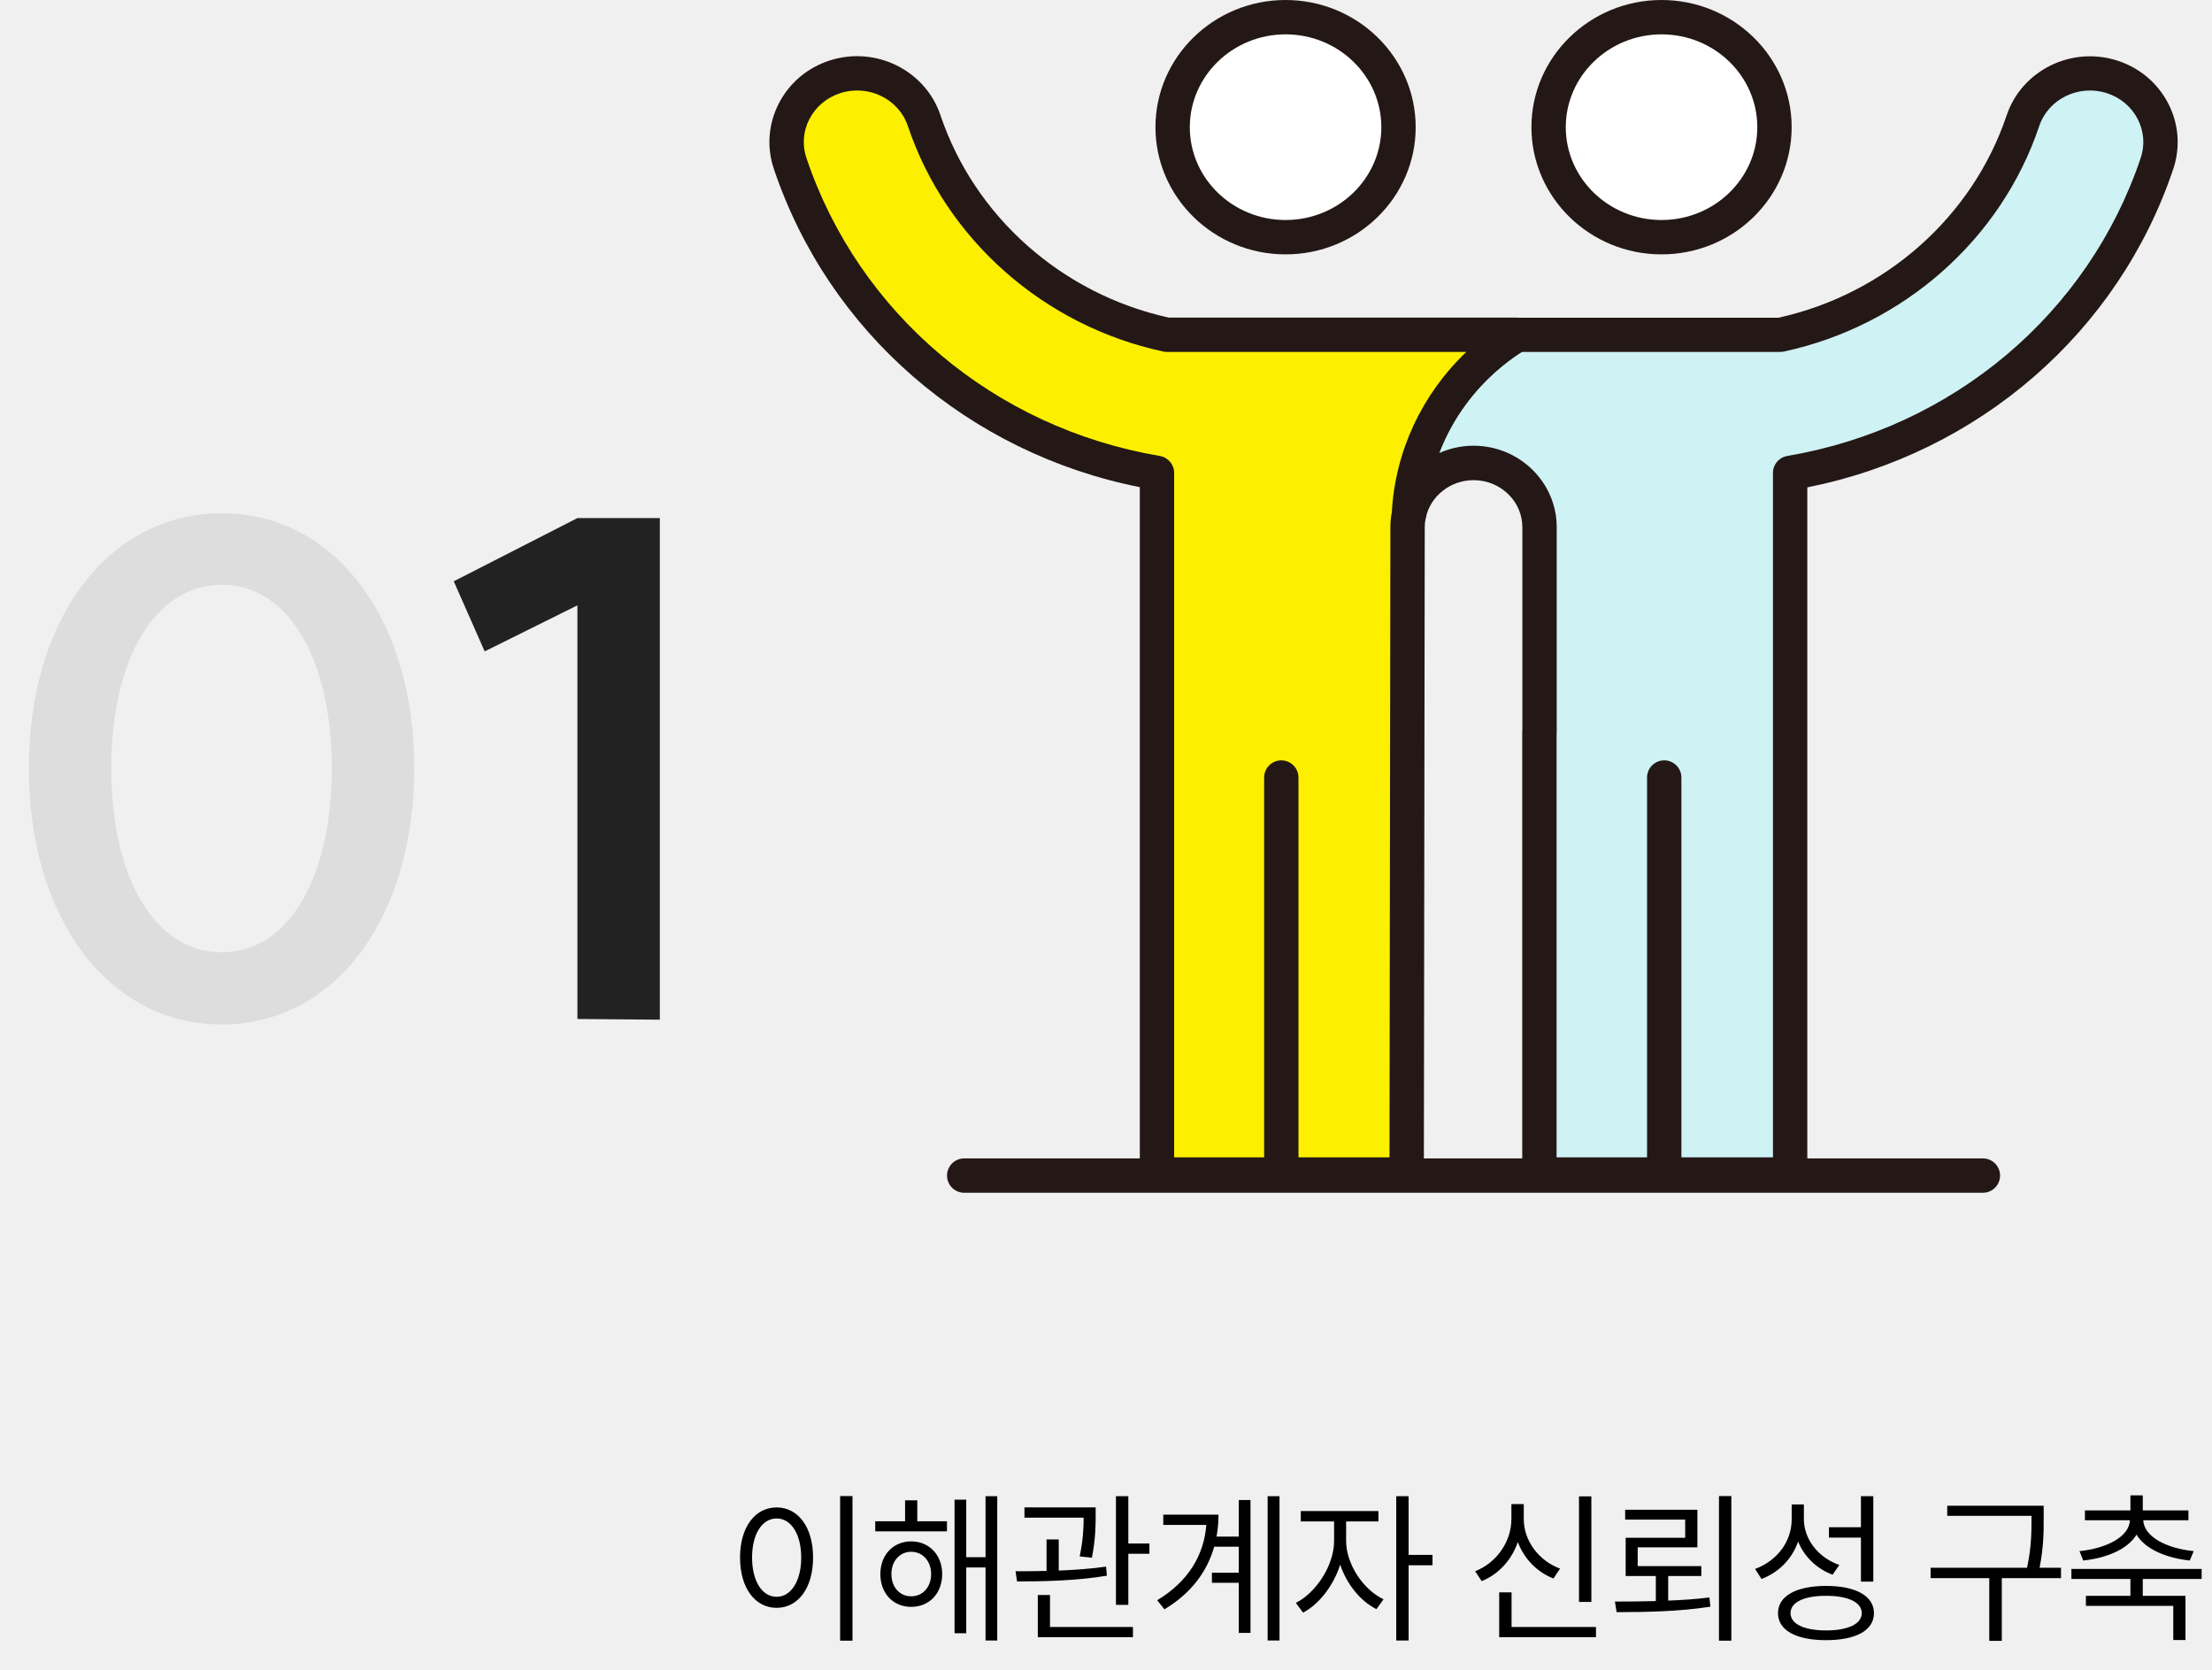
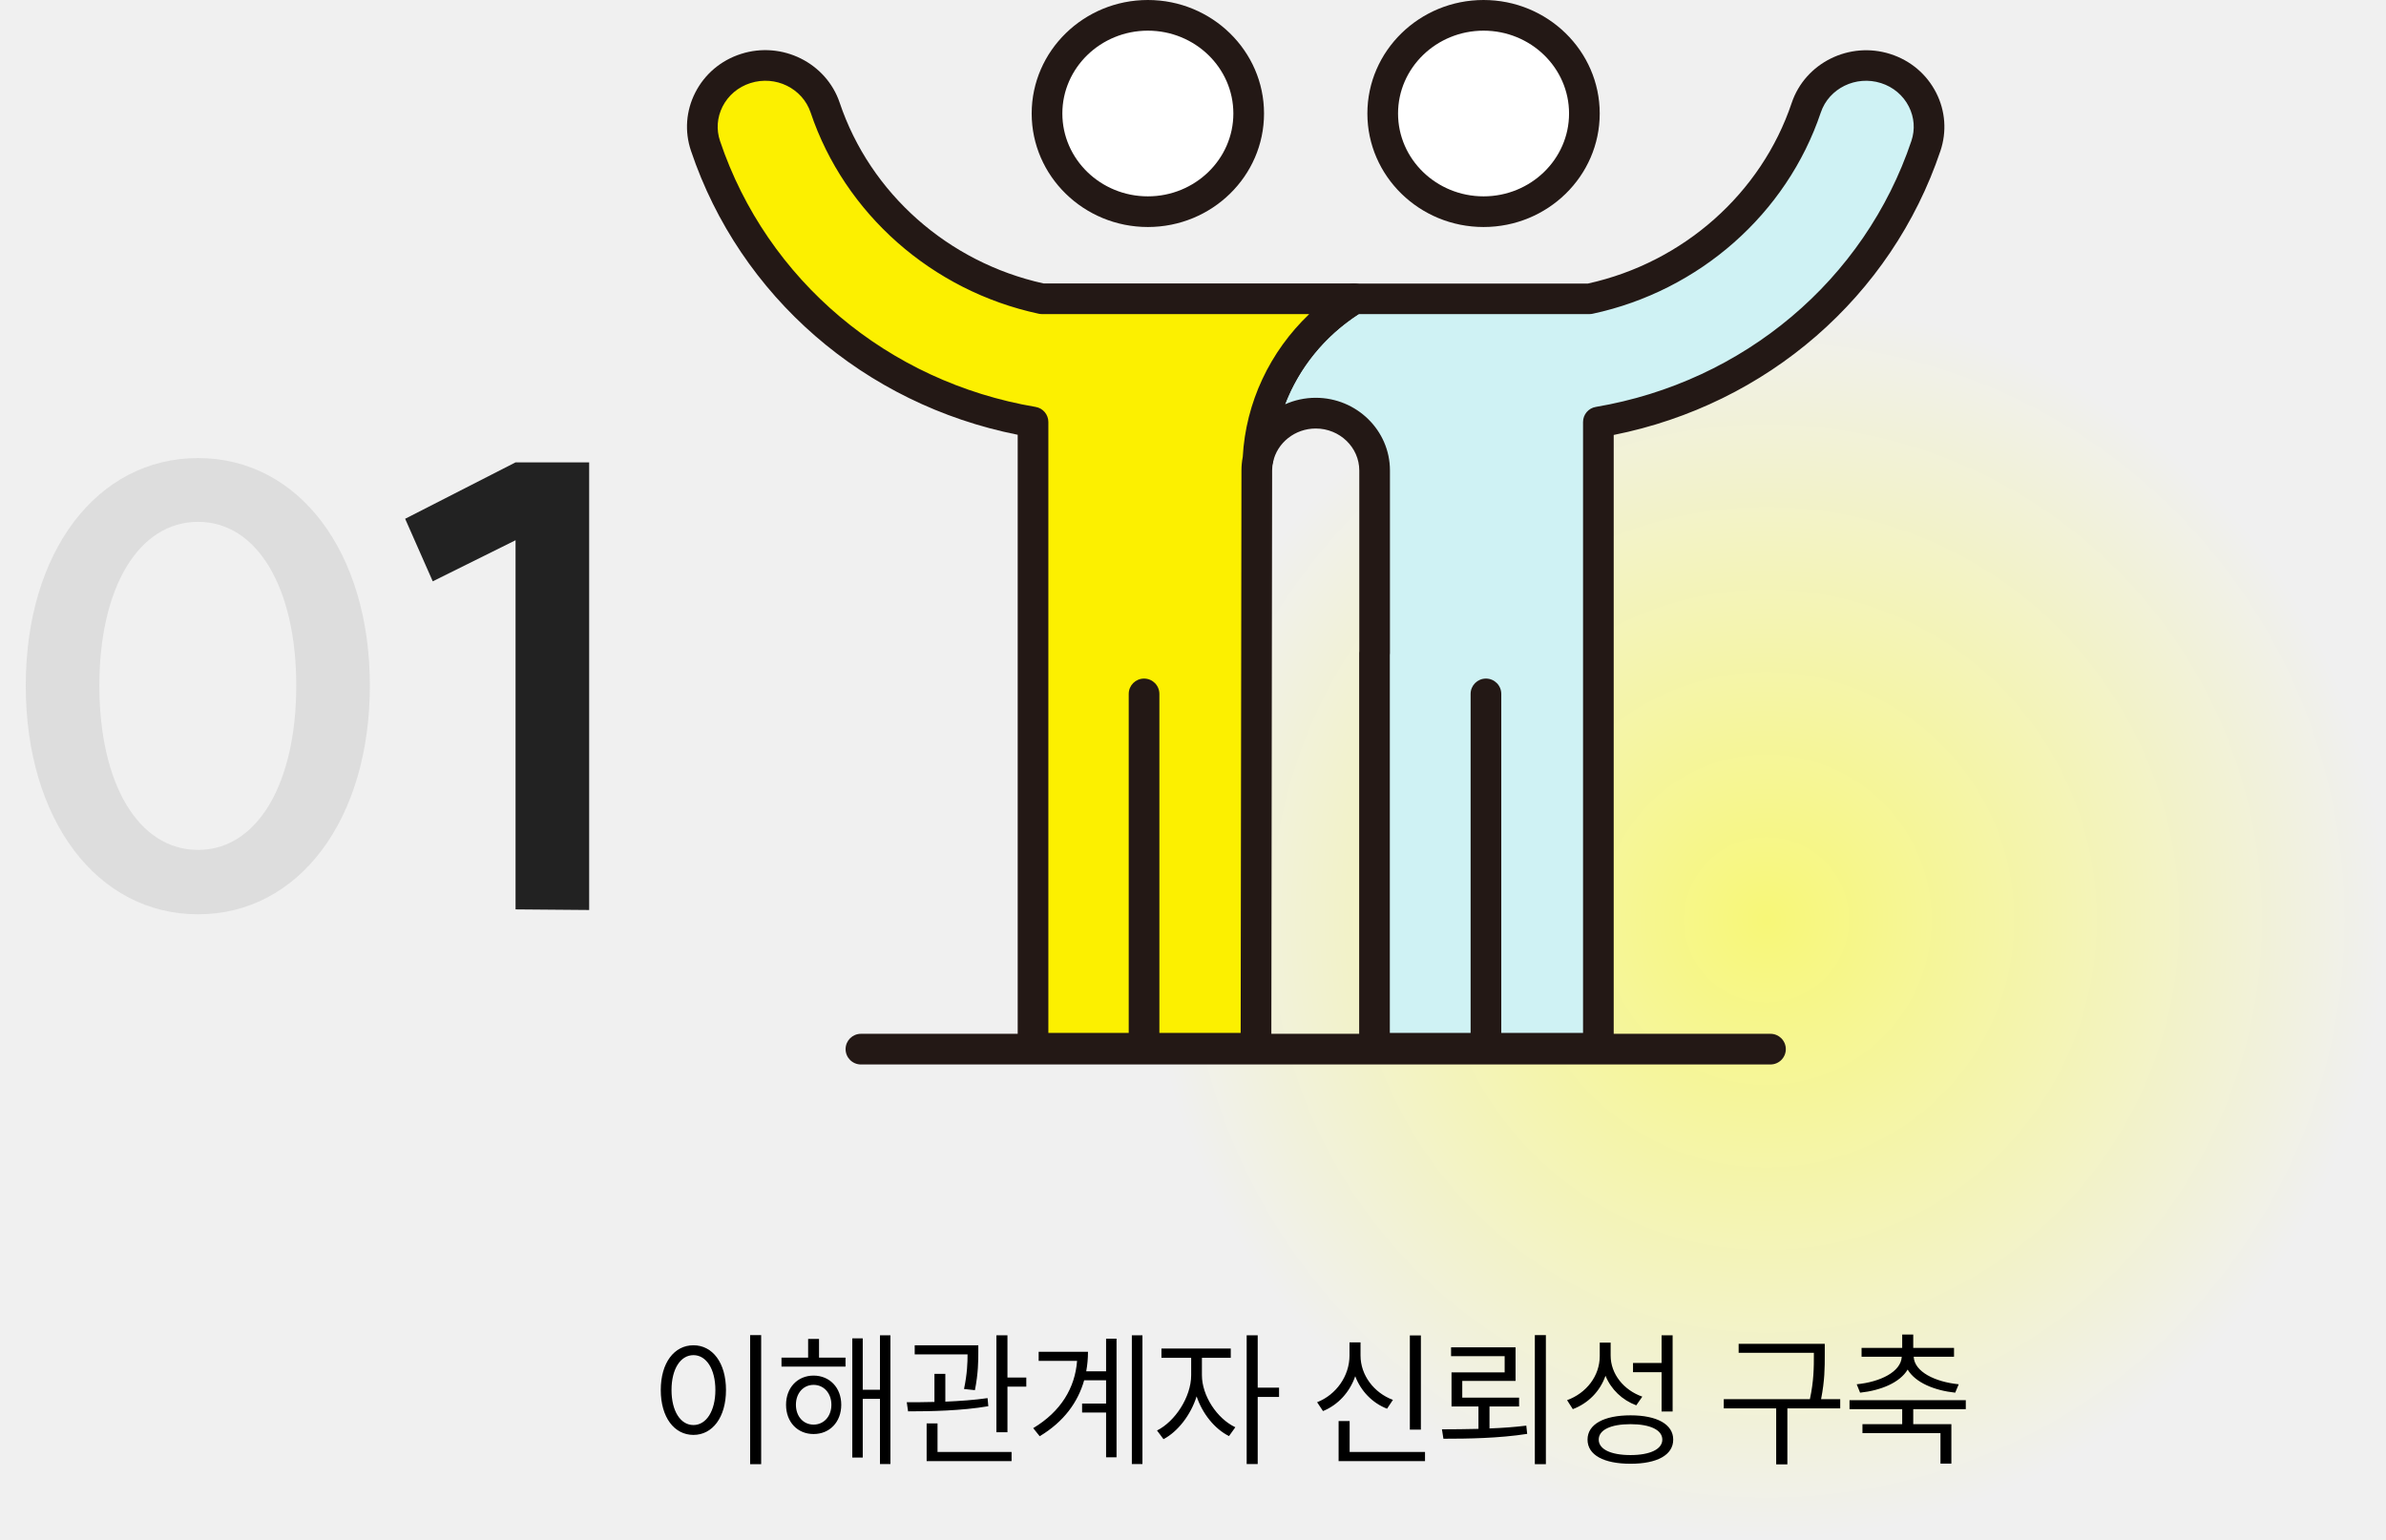
- <svg xmlns="http://www.w3.org/2000/svg" width="322" height="243" viewBox="0 0 322 243" fill="none">
+ <svg xmlns="http://www.w3.org/2000/svg" width="389" height="251" viewBox="0 0 389 251" fill="none">
+   <circle cx="288" cy="150" r="101" fill="url(#paint0_radial_822_2429)" />
  <path d="M122.296 217.728V238.776H124.096V217.728H122.296ZM107.728 226.68C107.728 231.144 109.936 234 113.056 234C116.152 234 118.36 231.144 118.36 226.68C118.36 222.216 116.152 219.384 113.056 219.384C109.936 219.384 107.728 222.216 107.728 226.68ZM109.48 226.68C109.48 223.248 110.944 220.992 113.056 220.992C115.144 220.992 116.632 223.248 116.632 226.68C116.632 230.112 115.144 232.392 113.056 232.392C110.944 232.392 109.48 230.112 109.48 226.68ZM127.409 221.4V222.864H137.849V221.4H133.529V218.352H131.753V221.4H127.409ZM128.153 229.08C128.153 231.912 130.025 233.856 132.641 233.856C135.257 233.856 137.153 231.912 137.153 229.08C137.153 226.296 135.257 224.328 132.641 224.328C130.025 224.328 128.153 226.296 128.153 229.08ZM129.761 229.08C129.761 227.208 130.961 225.84 132.641 225.84C134.321 225.84 135.545 227.208 135.545 229.08C135.545 230.976 134.321 232.32 132.641 232.32C130.961 232.32 129.761 230.976 129.761 229.08ZM138.953 237.696H140.657V228.12H143.465V238.752H145.169V217.752H143.465V226.632H140.657V218.256H138.953V237.696ZM149.129 219.384V220.872H157.745C157.745 222.192 157.697 223.992 157.169 226.512L158.945 226.704C159.497 223.92 159.497 221.832 159.497 220.488V219.384H149.129ZM147.833 228.672L148.049 230.16C151.745 230.16 156.785 230.064 161.129 229.32L161.009 228C158.849 228.312 156.449 228.48 154.121 228.576V224.04H152.345V228.624C150.737 228.672 149.177 228.672 147.833 228.672ZM151.073 238.272H164.921V236.784H152.849V232.128H151.073V238.272ZM162.449 233.568H164.249V226.128H167.321V224.64H164.249V217.752H162.449V233.568ZM176.418 228.888V230.352H180.33V237.648H182.034V218.304H180.33V223.632H177.09C177.282 222.6 177.378 221.52 177.378 220.44H169.338V221.928H175.602C175.266 226.344 172.962 230.184 168.45 232.896L169.506 234.216C173.466 231.84 175.746 228.648 176.754 225.096H180.33V228.888H176.418ZM184.53 238.752H186.258V217.752H184.53V238.752ZM189.354 219.912V221.424H194.202V224.256C194.202 227.832 191.562 231.816 188.634 233.28L189.69 234.696C192.018 233.472 194.13 230.76 195.09 227.712C196.026 230.52 198.018 233.016 200.37 234.192L201.402 232.752C198.402 231.336 195.954 227.592 195.954 224.256V221.424H200.658V219.912H189.354ZM203.25 238.752H205.05V227.808H208.53V226.296H205.05V217.752H203.25V238.752ZM229.854 217.776V233.136H231.654V217.776H229.854ZM214.734 228.672L215.694 230.112C218.166 229.104 220.062 227.016 220.95 224.424C221.862 226.848 223.734 228.792 226.134 229.728L227.094 228.288C223.998 227.136 221.814 224.256 221.814 221.064V218.904H220.014V221.064C220.014 224.376 217.854 227.448 214.734 228.672ZM218.238 238.272H232.326V236.784H220.038V231.744H218.238V238.272ZM236.575 219.72V221.16H245.311V223.8H236.647V229.368H241.039V233.016C238.951 233.064 236.911 233.088 235.087 233.088L235.327 234.624C239.335 234.624 244.375 234.552 248.983 233.832L248.839 232.488C246.919 232.728 244.879 232.872 242.839 232.944V229.368H247.663V227.928H238.399V225.192H247.087V219.72H236.575ZM250.231 238.776H252.031V217.728H250.231V238.776ZM260.815 218.952V221.136C260.815 224.4 258.631 227.184 255.487 228.336L256.423 229.8C258.943 228.84 260.863 226.896 261.751 224.352C262.663 226.584 264.463 228.312 266.767 229.176L267.751 227.76C264.727 226.704 262.591 224.064 262.591 221.064V218.952H260.815ZM258.823 234.768C258.823 237.288 261.487 238.704 265.831 238.704C270.151 238.704 272.791 237.288 272.791 234.768C272.791 232.272 270.151 230.808 265.831 230.808C261.487 230.808 258.823 232.272 258.823 234.768ZM260.647 234.768C260.647 233.184 262.591 232.248 265.831 232.248C269.023 232.248 271.015 233.184 271.015 234.768C271.015 236.328 269.023 237.288 265.831 237.288C262.591 237.288 260.647 236.328 260.647 234.768ZM266.239 223.776H270.895V230.184H272.695V217.752H270.895V222.264H266.239V223.776ZM283.459 219.144V220.608H295.723V220.968C295.723 222.936 295.723 225.168 295.075 228.168H281.035V229.68H289.579V238.8H291.403V229.68H300.019V228.168H296.899C297.499 225.12 297.499 222.96 297.499 220.968V219.144H283.459ZM301.532 228.336V229.8H310.124V232.248H303.644V233.712H316.364V238.68H318.14V232.248H311.924V229.8H320.492V228.336H301.532ZM302.708 225.744L303.26 227.112C306.644 226.752 309.74 225.48 311.012 223.344C312.284 225.48 315.38 226.752 318.764 227.112L319.34 225.744C315.476 225.36 312.116 223.704 311.996 221.256H318.572V219.816H311.924V217.632H310.124V219.816H303.5V221.256H310.052C309.932 223.704 306.572 225.36 302.708 225.744Z" fill="black" />
  <path d="M32.3 138.6C22.6 138.6 16.2 127.9 16.2 111.8C16.2 95.8 22.6 85.1 32.3 85.1C41.9 85.1 48.3 95.8 48.3 111.8C48.3 127.9 41.9 138.6 32.3 138.6ZM4.2 111.8C4.2 133.7 15.8 149.1 32.3 149.1C48.7 149.1 60.3 133.7 60.3 111.8C60.3 90 48.7 74.7 32.3 74.7C15.8 74.7 4.2 90 4.2 111.8Z" fill="#DDDDDD" />
  <path d="M96.053 75.4H84.053L66.053 84.6L70.553 94.8L84.053 88.1V148.3L96.053 148.4V75.4Z" fill="#222222" />
-   <g clip-path="url(#clip0_688_1963)">
+   <g clip-path="url(#clip0_822_2429)">
    <path d="M187.14 34.52C196.22 34.52 203.58 27.352 203.58 18.51C203.58 9.668 196.22 2.5 187.14 2.5C178.061 2.5 170.7 9.668 170.7 18.51C170.7 27.352 178.061 34.52 187.14 34.52Z" fill="white" />
    <path d="M187.14 37.02C176.7 37.02 168.2 28.72 168.2 18.51C168.2 8.3 176.7 0 187.14 0C197.58 0 206.08 8.3 206.08 18.51C206.08 28.72 197.59 37.02 187.14 37.02ZM187.14 5C179.46 5 173.2 11.06 173.2 18.51C173.2 25.96 179.45 32.02 187.14 32.02C194.83 32.02 201.08 25.96 201.08 18.51C201.08 11.06 194.83 5 187.14 5Z" fill="#231815" />
    <path d="M241.87 34.52C250.95 34.52 258.31 27.352 258.31 18.51C258.31 9.668 250.95 2.5 241.87 2.5C232.791 2.5 225.43 9.668 225.43 18.51C225.43 27.352 232.791 34.52 241.87 34.52Z" fill="white" />
    <path d="M241.87 37.02C231.43 37.02 222.93 28.72 222.93 18.51C222.93 8.3 231.43 0 241.87 0C252.31 0 260.81 8.3 260.81 18.51C260.81 28.72 252.32 37.02 241.87 37.02ZM241.87 5C234.19 5 227.93 11.06 227.93 18.51C227.93 25.96 234.18 32.02 241.87 32.02C249.56 32.02 255.81 25.96 255.81 18.51C255.81 11.06 249.56 5 241.87 5Z" fill="#231815" />
    <path d="M307.43 11.17C302.04 9.45 296.24 12.31 294.48 17.56C289.1 33.57 275.53 45.21 259.16 48.72H220.79C211.78 54.25 205.65 63.83 205.11 74.84C206.01 70.58 209.88 67.37 214.52 67.37C219.82 67.37 224.12 71.56 224.12 76.73V106.5H224.1V170.94H260.6V68.82C285.3 64.64 305.99 47.59 314 23.78C315.77 18.53 312.83 12.88 307.44 11.16L307.43 11.17Z" fill="#CFF2F4" />
    <path d="M260.59 173.44H224.09C222.71 173.44 221.59 172.32 221.59 170.94V106.5C221.59 106.38 221.59 106.27 221.61 106.16V76.73C221.61 72.95 218.42 69.88 214.51 69.88C211.14 69.88 208.22 72.19 207.55 75.36C207.28 76.64 206.08 77.49 204.78 77.33C203.49 77.16 202.54 76.03 202.6 74.73C203.17 63.26 209.47 52.75 219.47 46.61C219.86 46.37 220.32 46.24 220.78 46.24H258.89C274.43 42.81 287.15 31.55 292.11 16.78C294.31 10.25 301.52 6.68 308.19 8.81C311.48 9.86 314.13 12.11 315.67 15.14C317.17 18.1 317.41 21.46 316.36 24.6C308.37 48.36 288.07 65.95 263.09 70.93V170.97C263.09 172.35 261.97 173.47 260.59 173.47V173.44ZM226.59 168.44H258.09V68.82C258.09 67.6 258.97 66.56 260.17 66.36C284.28 62.28 304 45.66 311.62 22.99C312.25 21.13 312.1 19.14 311.21 17.38C310.28 15.55 308.67 14.19 306.67 13.55C302.58 12.25 298.18 14.4 296.85 18.35C291.3 34.86 277.05 47.43 259.68 51.16C259.51 51.2 259.33 51.22 259.16 51.22H221.51C215.94 54.81 211.77 60 209.5 65.94C211.04 65.25 212.74 64.87 214.51 64.87C221.18 64.87 226.61 70.19 226.61 76.72V106.49C226.61 106.61 226.61 106.72 226.59 106.83V168.43V168.44Z" fill="#231815" />
    <path d="M220.78 48.72H169.85C153.47 45.21 139.91 33.56 134.53 17.56C132.76 12.31 126.96 9.45 121.58 11.17C116.19 12.89 113.26 18.54 115.02 23.79C123.03 47.6 143.72 64.65 168.42 68.83V170.95H204.77L204.9 76.73C204.9 76.08 204.97 75.45 205.1 74.84C205.64 63.83 211.77 54.26 220.78 48.72Z" fill="#FCF000" />
    <path d="M204.77 173.44H168.42C167.04 173.44 165.92 172.32 165.92 170.94V70.9C140.94 65.93 120.64 48.35 112.65 24.58C111.59 21.44 111.84 18.08 113.34 15.12C114.88 12.09 117.53 9.84 120.82 8.79C127.49 6.66 134.71 10.24 136.9 16.76C141.87 31.53 154.58 42.79 170.12 46.22H220.78C221.9 46.22 222.88 46.96 223.19 48.04C223.5 49.12 223.05 50.26 222.09 50.85C213.5 56.13 208.08 65.14 207.59 74.96C207.59 75.09 207.57 75.22 207.54 75.35C207.45 75.8 207.4 76.26 207.4 76.72L207.27 170.94C207.27 172.32 206.15 173.44 204.77 173.44ZM170.92 168.44H202.27L202.4 76.72C202.4 75.98 202.47 75.24 202.61 74.52C203.1 65.63 207.03 57.34 213.45 51.22H169.85C169.67 51.22 169.5 51.2 169.33 51.16C151.96 47.43 137.71 34.86 132.16 18.35C130.83 14.4 126.43 12.24 122.34 13.55C120.34 14.19 118.73 15.55 117.8 17.38C116.91 19.14 116.76 21.13 117.39 22.99C125.02 45.66 144.73 62.28 168.84 66.36C170.04 66.56 170.92 67.61 170.92 68.82V168.44Z" fill="#231815" />
    <path d="M186.52 173.44C185.14 173.44 184.02 172.32 184.02 170.94V113.16C184.02 111.78 185.14 110.66 186.52 110.66C187.9 110.66 189.02 111.78 189.02 113.16V170.94C189.02 172.32 187.9 173.44 186.52 173.44Z" fill="#231815" />
    <path d="M242.26 173.44C240.88 173.44 239.76 172.32 239.76 170.94V113.16C239.76 111.78 240.88 110.66 242.26 110.66C243.64 110.66 244.76 111.78 244.76 113.16V170.94C244.76 172.32 243.64 173.44 242.26 173.44Z" fill="#231815" />
    <path d="M288.65 173.59H140.36C138.98 173.59 137.86 172.47 137.86 171.09C137.86 169.71 138.98 168.59 140.36 168.59H288.65C290.03 168.59 291.15 169.71 291.15 171.09C291.15 172.47 290.03 173.59 288.65 173.59Z" fill="#231815" />
  </g>
  <defs>
-     <clipPath id="clip0_688_1963">
+     <radialGradient id="paint0_radial_822_2429" cx="0" cy="0" r="1" gradientUnits="userSpaceOnUse" gradientTransform="translate(288 150) rotate(90) scale(101)">
+       <stop stop-color="#FFFF00" stop-opacity="0.5" />
+       <stop offset="1" stop-color="#FFFF00" stop-opacity="0" />
+     </radialGradient>
+     <clipPath id="clip0_822_2429">
      <rect width="205.01" height="173.59" fill="white" transform="translate(112)" />
    </clipPath>
  </defs>
</svg>
